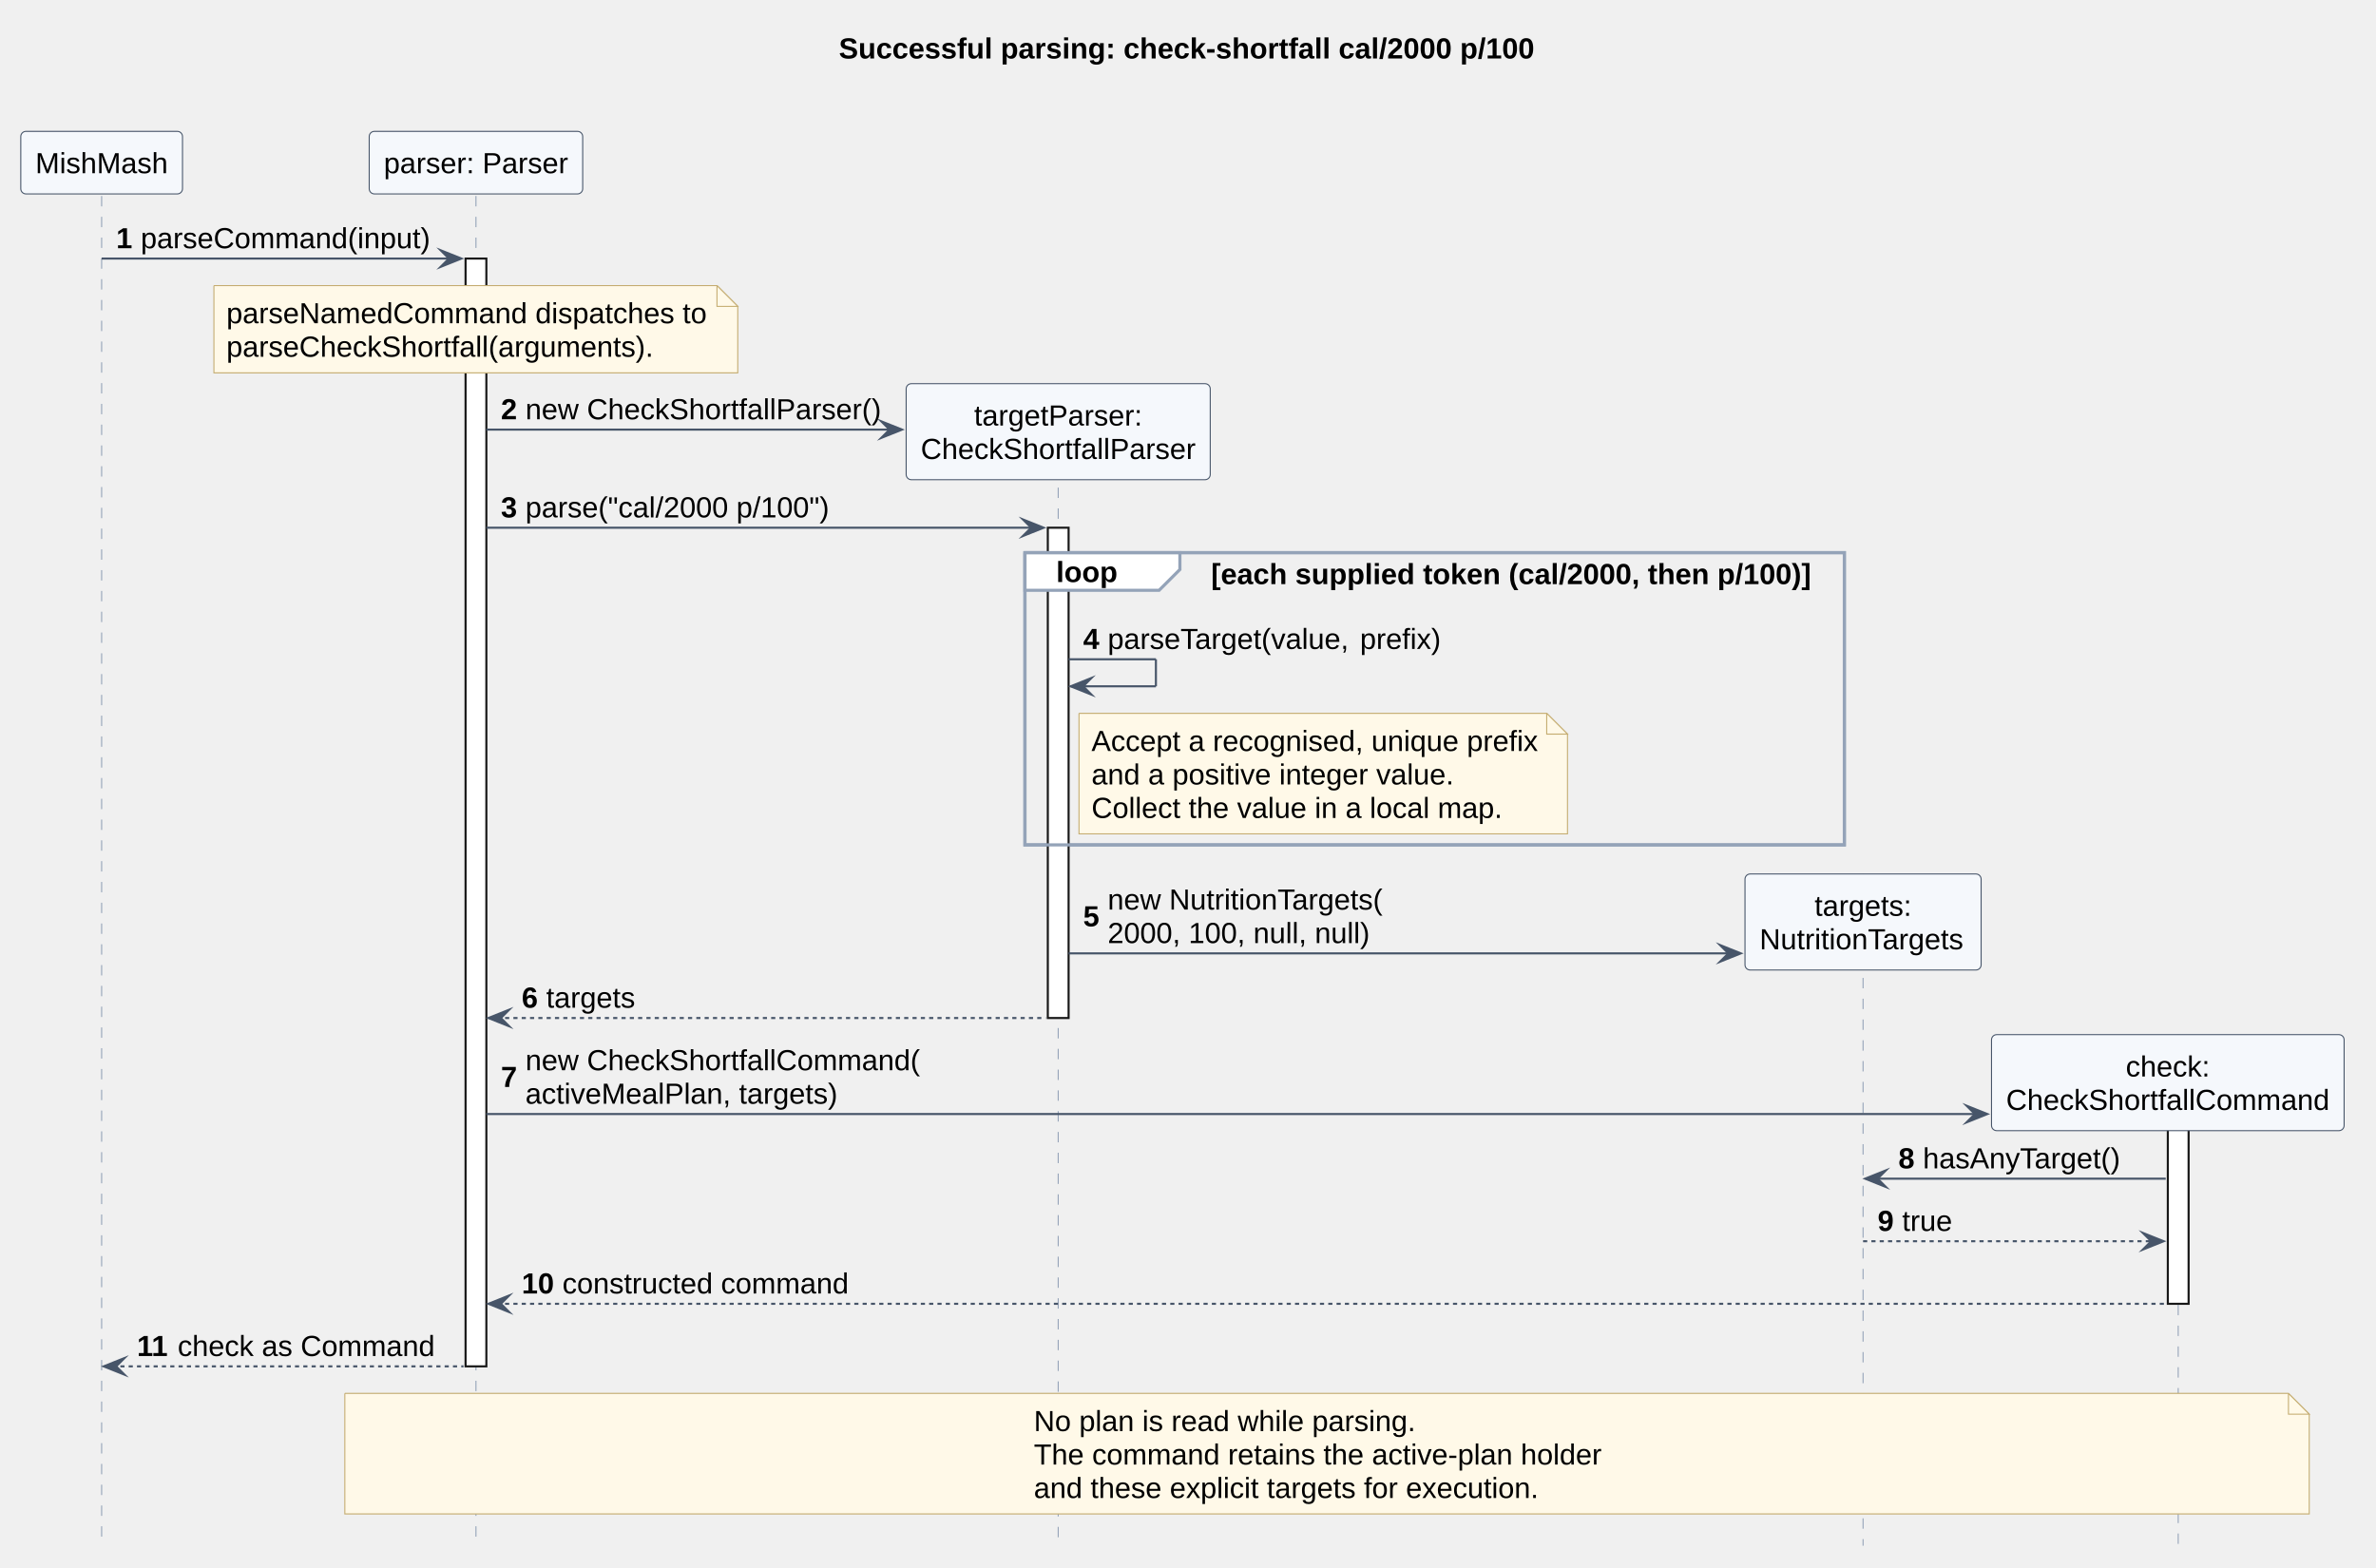
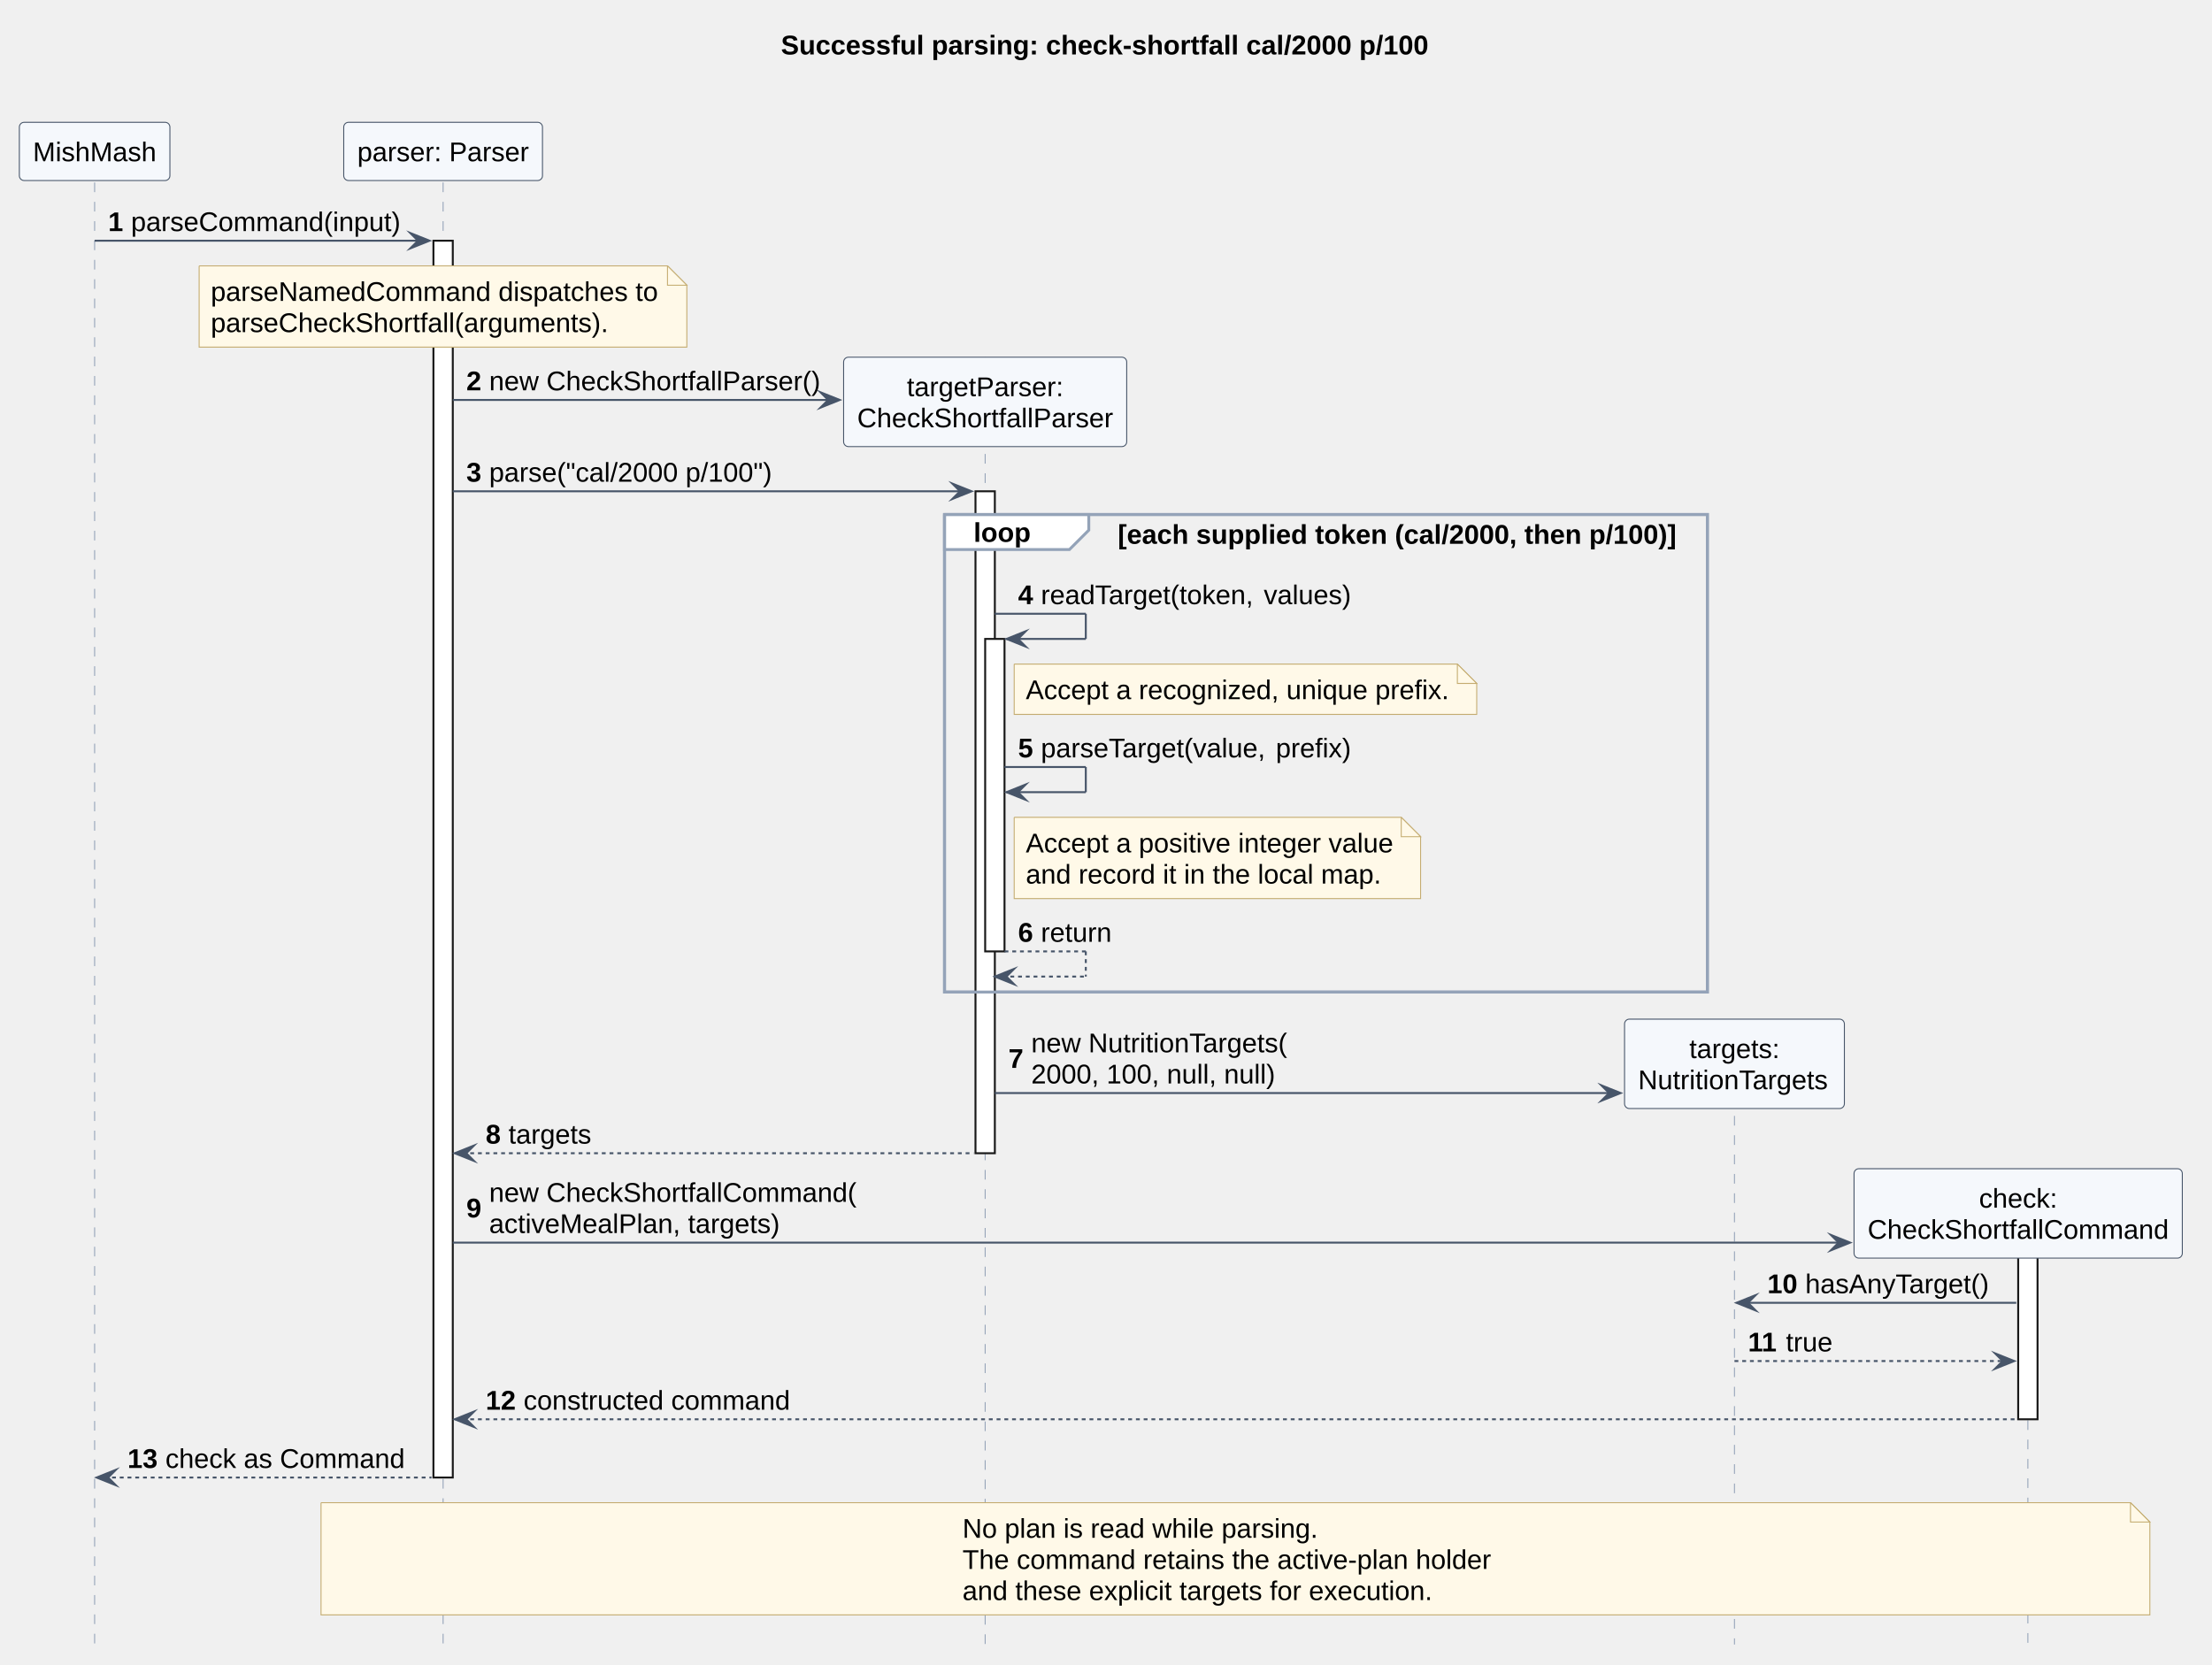
- <svg xmlns="http://www.w3.org/2000/svg" version="1.1" data-diagram-type="SEQUENCE" style="width:1143px;height:754px;background:#FFFFFF;" width="1143px" height="754px" viewBox="0 0 1143 754" zoomAndPan="magnify" preserveAspectRatio="none" contentStyleType="text/css">
+ <svg xmlns="http://www.w3.org/2000/svg" version="1.1" data-diagram-type="SEQUENCE" style="width:1143px;height:860px;background:#FFFFFF;" width="1143px" height="860px" viewBox="0 0 1143 860" zoomAndPan="magnify" preserveAspectRatio="none" contentStyleType="text/css">
  <defs />
  <g font-family="sans-serif" lengthAdjust="spacing">
    <g class="title" data-source-line="2">
      <text x="403.535" y="28.132" fill="#000" font-size="14" textLength="334.592" font-weight="700" font-family="Arial">Successful parsing: check-shortfall cal/2000 p/100</text>
    </g>
-     <rect x="493.061" y="265.888" width="394.186" height="140.592" fill="none" style="stroke:#94A3B8;stroke-width:1.5;" />
+     <rect x="488.061" y="265.888" width="394.186" height="246.789" fill="none" style="stroke:#94A3B8;stroke-width:1.5;" />
    <g class="participant-lifeline" data-qualified-name="App" data-entity-uid="part1" id="part1-lifeline" data-source-line="5">
      <g>
-         <rect x="45.396" y="94.296" width="8" height="649.367" fill="#000" fill-opacity="0" />
-         <line x1="48.896" y1="94.296" x2="48.896" y2="743.663" style="stroke:#94A3B8;stroke-width:0.5;stroke-dasharray:5,5;" />
+         <rect x="45.396" y="94.296" width="8" height="755.564" fill="#000" fill-opacity="0" />
+         <line x1="48.896" y1="94.296" x2="48.896" y2="849.86" style="stroke:#94A3B8;stroke-width:0.5;stroke-dasharray:5,5;" />
      </g>
    </g>
    <g class="participant-lifeline" data-qualified-name="Parser" data-entity-uid="part2" id="part2-lifeline" data-source-line="6">
      <g>
-         <rect x="225.465" y="94.296" width="8" height="649.367" fill="#000" fill-opacity="0" />
-         <line x1="228.965" y1="94.296" x2="228.965" y2="743.663" style="stroke:#94A3B8;stroke-width:0.5;stroke-dasharray:5,5;" />
-       </g>
-     </g>
-     <g>
-       <rect x="223.965" y="124.395" width="10" height="532.973" fill="#FFF" style="stroke:#181818;stroke-width:1;" />
+         <rect x="225.465" y="94.296" width="8" height="755.564" fill="#000" fill-opacity="0" />
+         <line x1="228.965" y1="94.296" x2="228.965" y2="849.86" style="stroke:#94A3B8;stroke-width:0.5;stroke-dasharray:5,5;" />
+       </g>
+     </g>
+     <g>
+       <rect x="223.965" y="124.395" width="10" height="639.17" fill="#FFF" style="stroke:#181818;stroke-width:1;" />
    </g>
    <g class="participant-lifeline" data-qualified-name="TargetParser" data-entity-uid="part3" id="part3-lifeline" data-source-line="7">
      <g>
-         <rect x="505.561" y="184.592" width="8" height="559.071" fill="#000" fill-opacity="0" />
-         <line x1="509.061" y1="184.592" x2="509.061" y2="743.663" style="stroke:#94A3B8;stroke-width:0.5;stroke-dasharray:5,5;" />
-       </g>
-     </g>
-     <g>
-       <rect x="504.061" y="253.888" width="10" height="235.888" fill="#FFF" style="stroke:#181818;stroke-width:1;" />
+         <rect x="505.561" y="184.592" width="8" height="665.269" fill="#000" fill-opacity="0" />
+         <line x1="509.061" y1="184.592" x2="509.061" y2="849.86" style="stroke:#94A3B8;stroke-width:0.5;stroke-dasharray:5,5;" />
+       </g>
+     </g>
+     <g>
+       <rect x="504.061" y="253.888" width="10" height="342.085" fill="#FFF" style="stroke:#181818;stroke-width:1;" />
+     </g>
+     <g>
+       <rect x="509.061" y="330.184" width="10" height="161.493" fill="#FFF" style="stroke:#181818;stroke-width:1;" />
    </g>
    <g class="participant-lifeline" data-qualified-name="Targets" data-entity-uid="part4" id="part4-lifeline" data-source-line="8">
      <g>
-         <rect x="892.746" y="420.479" width="8" height="323.184" fill="#000" fill-opacity="0" />
-         <line x1="896.246" y1="420.479" x2="896.246" y2="743.663" style="stroke:#94A3B8;stroke-width:0.5;stroke-dasharray:5,5;" />
+         <rect x="892.746" y="526.677" width="8" height="323.184" fill="#000" fill-opacity="0" />
+         <line x1="896.246" y1="526.677" x2="896.246" y2="849.86" style="stroke:#94A3B8;stroke-width:0.5;stroke-dasharray:5,5;" />
      </g>
    </g>
    <g class="participant-lifeline" data-qualified-name="Check" data-entity-uid="part5" id="part5-lifeline" data-source-line="9">
      <g>
-         <rect x="1044.353" y="497.775" width="8" height="245.888" fill="#000" fill-opacity="0" />
-         <line x1="1047.853" y1="497.775" x2="1047.853" y2="743.663" style="stroke:#94A3B8;stroke-width:0.5;stroke-dasharray:5,5;" />
-       </g>
-     </g>
-     <g>
-       <rect x="1042.853" y="535.973" width="10" height="91.296" fill="#FFF" style="stroke:#181818;stroke-width:1;" />
+         <rect x="1044.353" y="603.973" width="8" height="245.888" fill="#000" fill-opacity="0" />
+         <line x1="1047.853" y1="603.973" x2="1047.853" y2="849.86" style="stroke:#94A3B8;stroke-width:0.5;stroke-dasharray:5,5;" />
+       </g>
+     </g>
+     <g>
+       <rect x="1042.853" y="642.17" width="10" height="91.296" fill="#FFF" style="stroke:#181818;stroke-width:1;" />
    </g>
    <g class="participant participant-head" data-qualified-name="App" data-entity-uid="part1" id="part1-head" data-source-line="5">
      <rect x="10" y="63.197" width="77.793" height="30.099" fill="#F5F8FC" style="stroke:#475569;stroke-width:0.5;" rx="2.5" ry="2.5" />
      <text x="17" y="83.329" fill="#000" font-size="14" textLength="63.793" font-family="Arial">MishMash</text>
    </g>
    <g class="participant participant-head" data-qualified-name="Parser" data-entity-uid="part2" id="part2-head" data-source-line="6">
      <rect x="177.617" y="63.197" width="102.696" height="30.099" fill="#F5F8FC" style="stroke:#475569;stroke-width:0.5;" rx="2.5" ry="2.5" />
      <text x="184.617" y="83.329" fill="#000" font-size="14" textLength="88.696" font-family="Arial">parser: Parser</text>
    </g>
    <g class="message" data-entity-1="part1" data-entity-2="part2" id="msg1" data-source-line="11">
      <polygon points="211.965,120.395,221.965,124.395,211.965,128.395,215.965,124.395" fill="#475569" style="stroke:#475569;stroke-width:1;stroke-linejoin:miter;stroke-miterlimit:10;" />
      <line x1="48.896" y1="124.395" x2="217.965" y2="124.395" style="stroke:#475569;stroke-width:1;" />
      <text x="55.896" y="119.428" fill="#000" font-size="14" font-weight="700" font-family="Arial">1</text>
      <text x="67.683" y="119.428" fill="#000" font-size="14" textLength="139.282" font-family="Arial">parseCommand(input)</text>
    </g>
    <path d="M102.907,137.395 L102.907,179.395 L354.907,179.395 L354.907,147.395 L344.907,137.395 L102.907,137.395" style="stroke:#C4AC70;stroke-width:0.5;" fill="#FFF9E8" />
    <path d="M344.907,137.395 L344.907,147.395 L354.907,147.395 L344.907,137.395" style="stroke:#C4AC70;stroke-width:0.5;" fill="#FFF9E8" />
    <text x="108.907" y="155.526" fill="#000" font-size="14" textLength="231.116" font-family="Arial">parseNamedCommand dispatches to</text>
    <text x="108.907" y="171.625" fill="#000" font-size="14" textLength="205.42" font-family="Arial">parseCheckShortfall(arguments).</text>
    <g class="participant participant-head" data-qualified-name="TargetParser" data-entity-uid="part3" id="part3-head" data-source-line="7">
      <rect x="435.923" y="184.592" width="146.275" height="46.197" fill="#F5F8FC" style="stroke:#475569;stroke-width:0.5;" rx="2.5" ry="2.5" />
      <text x="468.599" y="204.724" fill="#000" font-size="14" textLength="80.924" font-family="Arial">targetParser:</text>
      <text x="442.923" y="220.822" fill="#000" font-size="14" textLength="132.275" font-family="Arial">CheckShortfallParser</text>
    </g>
    <g class="message" data-entity-1="part2" data-entity-2="part3" id="msg2" data-source-line="18">
      <polygon points="423.923,202.69,433.923,206.69,423.923,210.69,427.923,206.69" fill="#475569" style="stroke:#475569;stroke-width:1;stroke-linejoin:miter;stroke-miterlimit:10;" />
      <line x1="233.965" y1="206.69" x2="429.923" y2="206.69" style="stroke:#475569;stroke-width:1;" />
      <text x="240.965" y="201.724" fill="#000" font-size="14" font-weight="700" font-family="Arial">2</text>
      <text x="252.751" y="201.724" fill="#000" font-size="14" textLength="25.683" font-family="Arial">new</text>
      <text x="278.434" y="201.724" fill="#000" font-size="14" font-family="Arial"> </text>
      <text x="282.323" y="201.724" fill="#000" font-size="14" textLength="141.6" font-family="Arial">CheckShortfallParser()</text>
    </g>
    <g class="message" data-entity-1="part2" data-entity-2="part3" id="msg3" data-source-line="19">
      <polygon points="492.061,249.888,502.061,253.888,492.061,257.888,496.061,253.888" fill="#475569" style="stroke:#475569;stroke-width:1;stroke-linejoin:miter;stroke-miterlimit:10;" />
      <line x1="233.965" y1="253.888" x2="498.061" y2="253.888" style="stroke:#475569;stroke-width:1;" />
      <text x="240.965" y="248.921" fill="#000" font-size="14" font-weight="700" font-family="Arial">3</text>
      <text x="252.751" y="248.921" fill="#000" font-size="14" textLength="97.583" font-family="Arial">parse("cal/2000</text>
      <text x="350.334" y="248.921" fill="#000" font-size="14" font-family="Arial"> </text>
      <text x="354.224" y="248.921" fill="#000" font-size="14" textLength="44.666" font-family="Arial">p/100")</text>
    </g>
-     <path d="M493.061,265.888 L567.605,265.888 L567.605,273.986 L557.605,283.986 L493.061,283.986 L493.061,265.888" style="stroke:#94A3B8;stroke-width:1.5;" fill="#FFF" />
-     <rect x="493.061" y="265.888" width="394.186" height="140.592" fill="none" style="stroke:#94A3B8;stroke-width:1.5;" />
-     <text x="508.061" y="280.02" fill="#000" font-size="14" textLength="29.545" font-weight="700" font-family="Arial">loop</text>
-     <text x="582.605" y="281.02" fill="#000" font-size="14" textLength="288.641" font-weight="700" font-family="Arial">[each supplied token (cal/2000, then p/100)]</text>
+     <path d="M488.061,265.888 L562.605,265.888 L562.605,273.986 L552.605,283.986 L488.061,283.986 L488.061,265.888" style="stroke:#94A3B8;stroke-width:1.5;" fill="#FFF" />
+     <rect x="488.061" y="265.888" width="394.186" height="246.789" fill="none" style="stroke:#94A3B8;stroke-width:1.5;" />
+     <text x="503.061" y="280.02" fill="#000" font-size="14" textLength="29.545" font-weight="700" font-family="Arial">loop</text>
+     <text x="577.605" y="281.02" fill="#000" font-size="14" textLength="288.641" font-weight="700" font-family="Arial">[each supplied token (cal/2000, then p/100)]</text>
    <g class="message" data-entity-1="part3" data-entity-2="part3" id="msg4" data-source-line="22">
-       <line x1="514.061" y1="317.184" x2="556.061" y2="317.184" style="stroke:#475569;stroke-width:1;" />
-       <line x1="556.061" y1="317.184" x2="556.061" y2="330.184" style="stroke:#475569;stroke-width:1;" />
-       <line x1="515.061" y1="330.184" x2="556.061" y2="330.184" style="stroke:#475569;stroke-width:1;" />
-       <polygon points="525.061,326.184,515.061,330.184,525.061,334.184,521.061,330.184" fill="#475569" style="stroke:#475569;stroke-width:1;stroke-linejoin:miter;stroke-miterlimit:10;" />
-       <text x="521.061" y="312.217" fill="#000" font-size="14" font-weight="700" font-family="Arial">4</text>
-       <text x="532.847" y="312.217" fill="#000" font-size="14" textLength="117.503" font-family="Arial">parseTarget(value,</text>
-       <text x="650.35" y="312.217" fill="#000" font-size="14" font-family="Arial"> </text>
-       <text x="654.239" y="312.217" fill="#000" font-size="14" textLength="38.896" font-family="Arial">prefix)</text>
-     </g>
-     <path d="M519.061,343.184 L519.061,401.184 L754.061,401.184 L754.061,353.184 L744.061,343.184 L519.061,343.184" style="stroke:#C4AC70;stroke-width:0.5;" fill="#FFF9E8" />
-     <path d="M744.061,343.184 L744.061,353.184 L754.061,353.184 L744.061,343.184" style="stroke:#C4AC70;stroke-width:0.5;" fill="#FFF9E8" />
-     <text x="525.061" y="361.315" fill="#000" font-size="14" textLength="214.799" font-family="Arial">Accept a recognised, unique prefix</text>
-     <text x="525.061" y="377.414" fill="#000" font-size="14" textLength="174.337" font-family="Arial">and a positive integer value.</text>
-     <text x="525.061" y="393.513" fill="#000" font-size="14" textLength="197.661" font-family="Arial">Collect the value in a local map.</text>
+       <line x1="514.061" y1="317.184" x2="561.061" y2="317.184" style="stroke:#475569;stroke-width:1;" />
+       <line x1="561.061" y1="317.184" x2="561.061" y2="330.184" style="stroke:#475569;stroke-width:1;" />
+       <line x1="520.061" y1="330.184" x2="561.061" y2="330.184" style="stroke:#475569;stroke-width:1;" />
+       <polygon points="530.061,326.184,520.061,330.184,530.061,334.184,526.061,330.184" fill="#475569" style="stroke:#475569;stroke-width:1;stroke-linejoin:miter;stroke-miterlimit:10;" />
+       <text x="526.061" y="312.217" fill="#000" font-size="14" font-weight="700" font-family="Arial">4</text>
+       <text x="537.847" y="312.217" fill="#000" font-size="14" textLength="111.282" font-family="Arial">readTarget(token,</text>
+       <text x="649.129" y="312.217" fill="#000" font-size="14" font-family="Arial"> </text>
+       <text x="653.019" y="312.217" fill="#000" font-size="14" textLength="45.131" font-family="Arial">values)</text>
+     </g>
+     <path d="M524.061,343.184 L524.061,369.184 L763.061,369.184 L763.061,353.184 L753.061,343.184 L524.061,343.184" style="stroke:#C4AC70;stroke-width:0.5;" fill="#FFF9E8" />
+     <path d="M753.061,343.184 L753.061,353.184 L763.061,353.184 L753.061,343.184" style="stroke:#C4AC70;stroke-width:0.5;" fill="#FFF9E8" />
+     <text x="530.061" y="361.315" fill="#000" font-size="14" textLength="218.688" font-family="Arial">Accept a recognized, unique prefix.</text>
+     <g class="message" data-entity-1="part3" data-entity-2="part3" id="msg5" data-source-line="27">
+       <line x1="519.061" y1="396.381" x2="561.061" y2="396.381" style="stroke:#475569;stroke-width:1;" />
+       <line x1="561.061" y1="396.381" x2="561.061" y2="409.381" style="stroke:#475569;stroke-width:1;" />
+       <line x1="520.061" y1="409.381" x2="561.061" y2="409.381" style="stroke:#475569;stroke-width:1;" />
+       <polygon points="530.061,405.381,520.061,409.381,530.061,413.381,526.061,409.381" fill="#475569" style="stroke:#475569;stroke-width:1;stroke-linejoin:miter;stroke-miterlimit:10;" />
+       <text x="526.061" y="391.414" fill="#000" font-size="14" font-weight="700" font-family="Arial">5</text>
+       <text x="537.847" y="391.414" fill="#000" font-size="14" textLength="117.503" font-family="Arial">parseTarget(value,</text>
+       <text x="655.35" y="391.414" fill="#000" font-size="14" font-family="Arial"> </text>
+       <text x="659.239" y="391.414" fill="#000" font-size="14" textLength="38.896" font-family="Arial">prefix)</text>
+     </g>
+     <path d="M524.061,422.381 L524.061,464.381 L734.061,464.381 L734.061,432.381 L724.061,422.381 L524.061,422.381" style="stroke:#C4AC70;stroke-width:0.5;" fill="#FFF9E8" />
+     <path d="M724.061,422.381 L724.061,432.381 L734.061,432.381 L724.061,422.381" style="stroke:#C4AC70;stroke-width:0.5;" fill="#FFF9E8" />
+     <text x="530.061" y="440.513" fill="#000" font-size="14" textLength="189.889" font-family="Arial">Accept a positive integer value</text>
+     <text x="530.061" y="456.611" fill="#000" font-size="14" textLength="183.654" font-family="Arial">and record it in the local map.</text>
+     <g class="message" data-entity-1="part3" data-entity-2="part3" id="msg6" data-source-line="32">
+       <line x1="519.061" y1="491.677" x2="561.061" y2="491.677" style="stroke:#475569;stroke-width:1;stroke-dasharray:2,2;" />
+       <line x1="561.061" y1="491.677" x2="561.061" y2="504.677" style="stroke:#475569;stroke-width:1;stroke-dasharray:2,2;" />
+       <line x1="514.061" y1="504.677" x2="561.061" y2="504.677" style="stroke:#475569;stroke-width:1;stroke-dasharray:2,2;" />
+       <polygon points="524.061,500.677,514.061,504.677,524.061,508.677,520.061,504.677" fill="#475569" style="stroke:#475569;stroke-width:1;stroke-linejoin:miter;stroke-miterlimit:10;" />
+       <text x="526.061" y="486.71" fill="#000" font-size="14" font-weight="700" font-family="Arial">6</text>
+       <text x="537.847" y="486.71" fill="#000" font-size="14" textLength="36.572" font-family="Arial">return</text>
+     </g>
    <g class="participant participant-head" data-qualified-name="Targets" data-entity-uid="part4" id="part4-head" data-source-line="8">
-       <rect x="839.45" y="420.479" width="113.593" height="46.197" fill="#F5F8FC" style="stroke:#475569;stroke-width:0.5;" rx="2.5" ry="2.5" />
-       <text x="872.901" y="440.611" fill="#000" font-size="14" textLength="46.689" font-family="Arial">targets:</text>
-       <text x="846.45" y="456.71" fill="#000" font-size="14" textLength="99.593" font-family="Arial">NutritionTargets</text>
-     </g>
-     <g class="message" data-entity-1="part3" data-entity-2="part4" id="msg5" data-source-line="30">
-       <polygon points="827.45,454.677,837.45,458.677,827.45,462.677,831.45,458.677" fill="#475569" style="stroke:#475569;stroke-width:1;stroke-linejoin:miter;stroke-miterlimit:10;" />
-       <line x1="514.061" y1="458.677" x2="833.45" y2="458.677" style="stroke:#475569;stroke-width:1;" />
-       <text x="521.061" y="445.661" fill="#000" font-size="14" font-weight="700" font-family="Arial">5</text>
-       <text x="532.847" y="437.611" fill="#000" font-size="14" textLength="25.683" font-family="Arial">new</text>
-       <text x="558.529" y="437.611" fill="#000" font-size="14" font-family="Arial"> </text>
-       <text x="562.419" y="437.611" fill="#000" font-size="14" textLength="104.255" font-family="Arial">NutritionTargets(</text>
-       <text x="532.847" y="453.71" fill="#000" font-size="14" textLength="35.034" font-family="Arial">2000,</text>
-       <text x="567.881" y="453.71" fill="#000" font-size="14" font-family="Arial"> </text>
-       <text x="571.771" y="453.71" fill="#000" font-size="14" textLength="27.248" font-family="Arial">100,</text>
-       <text x="599.019" y="453.71" fill="#000" font-size="14" font-family="Arial"> </text>
-       <text x="602.908" y="453.71" fill="#000" font-size="14" textLength="25.683" font-family="Arial">null,</text>
-       <text x="628.591" y="453.71" fill="#000" font-size="14" font-family="Arial"> </text>
-       <text x="632.48" y="453.71" fill="#000" font-size="14" textLength="26.455" font-family="Arial">null)</text>
-     </g>
-     <g class="message" data-entity-1="part3" data-entity-2="part2" id="msg6" data-source-line="31">
-       <polygon points="244.965,485.775,234.965,489.775,244.965,493.775,240.965,489.775" fill="#475569" style="stroke:#475569;stroke-width:1;stroke-linejoin:miter;stroke-miterlimit:10;" />
-       <line x1="238.965" y1="489.775" x2="503.061" y2="489.775" style="stroke:#475569;stroke-width:1;stroke-dasharray:2,2;" />
-       <text x="250.965" y="484.809" fill="#000" font-size="14" font-weight="700" font-family="Arial">6</text>
-       <text x="262.751" y="484.809" fill="#000" font-size="14" textLength="42.8" font-family="Arial">targets</text>
+       <rect x="839.45" y="526.677" width="113.593" height="46.197" fill="#F5F8FC" style="stroke:#475569;stroke-width:0.5;" rx="2.5" ry="2.5" />
+       <text x="872.901" y="546.809" fill="#000" font-size="14" textLength="46.689" font-family="Arial">targets:</text>
+       <text x="846.45" y="562.907" fill="#000" font-size="14" textLength="99.593" font-family="Arial">NutritionTargets</text>
+     </g>
+     <g class="message" data-entity-1="part3" data-entity-2="part4" id="msg7" data-source-line="36">
+       <polygon points="827.45,560.874,837.45,564.874,827.45,568.874,831.45,564.874" fill="#475569" style="stroke:#475569;stroke-width:1;stroke-linejoin:miter;stroke-miterlimit:10;" />
+       <line x1="514.061" y1="564.874" x2="833.45" y2="564.874" style="stroke:#475569;stroke-width:1;" />
+       <text x="521.061" y="551.858" fill="#000" font-size="14" font-weight="700" font-family="Arial">7</text>
+       <text x="532.847" y="543.809" fill="#000" font-size="14" textLength="25.683" font-family="Arial">new</text>
+       <text x="558.529" y="543.809" fill="#000" font-size="14" font-family="Arial"> </text>
+       <text x="562.419" y="543.809" fill="#000" font-size="14" textLength="104.255" font-family="Arial">NutritionTargets(</text>
+       <text x="532.847" y="559.907" fill="#000" font-size="14" textLength="35.034" font-family="Arial">2000,</text>
+       <text x="567.881" y="559.907" fill="#000" font-size="14" font-family="Arial"> </text>
+       <text x="571.771" y="559.907" fill="#000" font-size="14" textLength="27.248" font-family="Arial">100,</text>
+       <text x="599.019" y="559.907" fill="#000" font-size="14" font-family="Arial"> </text>
+       <text x="602.908" y="559.907" fill="#000" font-size="14" textLength="25.683" font-family="Arial">null,</text>
+       <text x="628.591" y="559.907" fill="#000" font-size="14" font-family="Arial"> </text>
+       <text x="632.48" y="559.907" fill="#000" font-size="14" textLength="26.455" font-family="Arial">null)</text>
+     </g>
+     <g class="message" data-entity-1="part3" data-entity-2="part2" id="msg8" data-source-line="37">
+       <polygon points="244.965,591.973,234.965,595.973,244.965,599.973,240.965,595.973" fill="#475569" style="stroke:#475569;stroke-width:1;stroke-linejoin:miter;stroke-miterlimit:10;" />
+       <line x1="238.965" y1="595.973" x2="503.061" y2="595.973" style="stroke:#475569;stroke-width:1;stroke-dasharray:2,2;" />
+       <text x="250.965" y="591.006" fill="#000" font-size="14" font-weight="700" font-family="Arial">8</text>
+       <text x="262.751" y="591.006" fill="#000" font-size="14" textLength="42.8" font-family="Arial">targets</text>
    </g>
    <g class="participant participant-head" data-qualified-name="Check" data-entity-uid="part5" id="part5-head" data-source-line="9">
-       <rect x="958.042" y="497.775" width="169.62" height="46.197" fill="#F5F8FC" style="stroke:#475569;stroke-width:0.5;" rx="2.5" ry="2.5" />
-       <text x="1022.622" y="517.907" fill="#000" font-size="14" textLength="40.462" font-family="Arial">check:</text>
-       <text x="965.042" y="534.006" fill="#000" font-size="14" textLength="155.62" font-family="Arial">CheckShortfallCommand</text>
-     </g>
-     <g class="message" data-entity-1="part2" data-entity-2="part5" id="msg7" data-source-line="34">
-       <polygon points="946.042,531.973,956.042,535.973,946.042,539.973,950.042,535.973" fill="#475569" style="stroke:#475569;stroke-width:1;stroke-linejoin:miter;stroke-miterlimit:10;" />
-       <line x1="233.965" y1="535.973" x2="952.042" y2="535.973" style="stroke:#475569;stroke-width:1;" />
-       <text x="240.965" y="522.957" fill="#000" font-size="14" font-weight="700" font-family="Arial">7</text>
-       <text x="252.751" y="514.907" fill="#000" font-size="14" textLength="25.683" font-family="Arial">new</text>
-       <text x="278.434" y="514.907" fill="#000" font-size="14" font-family="Arial"> </text>
-       <text x="282.323" y="514.907" fill="#000" font-size="14" textLength="160.282" font-family="Arial">CheckShortfallCommand(</text>
-       <text x="252.751" y="531.006" fill="#000" font-size="14" textLength="98.827" font-family="Arial">activeMealPlan,</text>
-       <text x="351.578" y="531.006" fill="#000" font-size="14" font-family="Arial"> </text>
-       <text x="355.468" y="531.006" fill="#000" font-size="14" textLength="47.462" font-family="Arial">targets)</text>
-     </g>
-     <g class="message" data-entity-1="part5" data-entity-2="part4" id="msg8" data-source-line="36">
-       <polygon points="907.246,563.071,897.246,567.071,907.246,571.071,903.246,567.071" fill="#475569" style="stroke:#475569;stroke-width:1;stroke-linejoin:miter;stroke-miterlimit:10;" />
-       <line x1="901.246" y1="567.071" x2="1041.853" y2="567.071" style="stroke:#475569;stroke-width:1;" />
-       <text x="913.246" y="562.104" fill="#000" font-size="14" font-weight="700" font-family="Arial">8</text>
-       <text x="925.032" y="562.104" fill="#000" font-size="14" textLength="96.482" font-family="Arial">hasAnyTarget()</text>
-     </g>
-     <g class="message" data-entity-1="part4" data-entity-2="part5" id="msg9" data-source-line="37">
-       <polygon points="1030.853,593.17,1040.853,597.17,1030.853,601.17,1034.853,597.17" fill="#475569" style="stroke:#475569;stroke-width:1;stroke-linejoin:miter;stroke-miterlimit:10;" />
-       <line x1="896.246" y1="597.17" x2="1036.853" y2="597.17" style="stroke:#475569;stroke-width:1;stroke-dasharray:2,2;" />
-       <text x="903.246" y="592.203" fill="#000" font-size="14" font-weight="700" font-family="Arial">9</text>
-       <text x="915.032" y="592.203" fill="#000" font-size="14" textLength="24.124" font-family="Arial">true</text>
-     </g>
-     <g class="message" data-entity-1="part5" data-entity-2="part2" id="msg10" data-source-line="38">
-       <polygon points="244.965,623.269,234.965,627.269,244.965,631.269,240.965,627.269" fill="#475569" style="stroke:#475569;stroke-width:1;stroke-linejoin:miter;stroke-miterlimit:10;" />
-       <line x1="238.965" y1="627.269" x2="1041.853" y2="627.269" style="stroke:#475569;stroke-width:1;stroke-dasharray:2,2;" />
-       <text x="250.965" y="622.302" fill="#000" font-size="14" textLength="15.572" font-weight="700" font-family="Arial">10</text>
-       <text x="270.537" y="622.302" fill="#000" font-size="14" textLength="72.372" font-family="Arial">constructed</text>
-       <text x="342.909" y="622.302" fill="#000" font-size="14" font-family="Arial"> </text>
-       <text x="346.799" y="622.302" fill="#000" font-size="14" textLength="61.469" font-family="Arial">command</text>
-     </g>
-     <g class="message" data-entity-1="part2" data-entity-2="part1" id="msg11" data-source-line="40">
-       <polygon points="59.896,653.367,49.896,657.367,59.896,661.367,55.896,657.367" fill="#475569" style="stroke:#475569;stroke-width:1;stroke-linejoin:miter;stroke-miterlimit:10;" />
-       <line x1="53.896" y1="657.367" x2="222.965" y2="657.367" style="stroke:#475569;stroke-width:1;stroke-dasharray:2,2;" />
-       <text x="65.896" y="652.4" fill="#000" font-size="14" textLength="15.572" font-weight="700" font-family="Arial">11</text>
-       <text x="85.469" y="652.4" fill="#000" font-size="14" textLength="36.572" font-family="Arial">check</text>
-       <text x="122.041" y="652.4" fill="#000" font-size="14" font-family="Arial"> </text>
-       <text x="125.931" y="652.4" fill="#000" font-size="14" textLength="14.786" font-family="Arial">as</text>
-       <text x="140.717" y="652.4" fill="#000" font-size="14" font-family="Arial"> </text>
-       <text x="144.606" y="652.4" fill="#000" font-size="14" textLength="64.579" font-family="Arial">Command</text>
-     </g>
-     <path d="M165.886,670.367 L165.886,728.367 L1110.886,728.367 L1110.886,680.367 L1100.886,670.367 L165.886,670.367" style="stroke:#C4AC70;stroke-width:0.5;" fill="#FFF9E8" />
-     <path d="M1100.886,670.367 L1100.886,680.367 L1110.886,680.367 L1100.886,670.367" style="stroke:#C4AC70;stroke-width:0.5;" fill="#FFF9E8" />
-     <text x="497.337" y="688.499" fill="#000" font-size="14" textLength="183.654" font-family="Arial">No plan is read while parsing.</text>
-     <text x="497.337" y="704.598" fill="#000" font-size="14" textLength="273.144" font-family="Arial">The command retains the active-plan holder</text>
-     <text x="497.337" y="720.696" fill="#000" font-size="14" textLength="242.806" font-family="Arial">and these explicit targets for execution.</text>
+       <rect x="958.042" y="603.973" width="169.62" height="46.197" fill="#F5F8FC" style="stroke:#475569;stroke-width:0.5;" rx="2.5" ry="2.5" />
+       <text x="1022.622" y="624.104" fill="#000" font-size="14" textLength="40.462" font-family="Arial">check:</text>
+       <text x="965.042" y="640.203" fill="#000" font-size="14" textLength="155.62" font-family="Arial">CheckShortfallCommand</text>
+     </g>
+     <g class="message" data-entity-1="part2" data-entity-2="part5" id="msg9" data-source-line="40">
+       <polygon points="946.042,638.17,956.042,642.17,946.042,646.17,950.042,642.17" fill="#475569" style="stroke:#475569;stroke-width:1;stroke-linejoin:miter;stroke-miterlimit:10;" />
+       <line x1="233.965" y1="642.17" x2="952.042" y2="642.17" style="stroke:#475569;stroke-width:1;" />
+       <text x="240.965" y="629.154" fill="#000" font-size="14" font-weight="700" font-family="Arial">9</text>
+       <text x="252.751" y="621.104" fill="#000" font-size="14" textLength="25.683" font-family="Arial">new</text>
+       <text x="278.434" y="621.104" fill="#000" font-size="14" font-family="Arial"> </text>
+       <text x="282.323" y="621.104" fill="#000" font-size="14" textLength="160.282" font-family="Arial">CheckShortfallCommand(</text>
+       <text x="252.751" y="637.203" fill="#000" font-size="14" textLength="98.827" font-family="Arial">activeMealPlan,</text>
+       <text x="351.578" y="637.203" fill="#000" font-size="14" font-family="Arial"> </text>
+       <text x="355.468" y="637.203" fill="#000" font-size="14" textLength="47.462" font-family="Arial">targets)</text>
+     </g>
+     <g class="message" data-entity-1="part5" data-entity-2="part4" id="msg10" data-source-line="42">
+       <polygon points="907.246,669.269,897.246,673.269,907.246,677.269,903.246,673.269" fill="#475569" style="stroke:#475569;stroke-width:1;stroke-linejoin:miter;stroke-miterlimit:10;" />
+       <line x1="901.246" y1="673.269" x2="1041.853" y2="673.269" style="stroke:#475569;stroke-width:1;" />
+       <text x="913.246" y="668.302" fill="#000" font-size="14" textLength="15.572" font-weight="700" font-family="Arial">10</text>
+       <text x="932.818" y="668.302" fill="#000" font-size="14" textLength="96.482" font-family="Arial">hasAnyTarget()</text>
+     </g>
+     <g class="message" data-entity-1="part4" data-entity-2="part5" id="msg11" data-source-line="43">
+       <polygon points="1030.853,699.367,1040.853,703.367,1030.853,707.367,1034.853,703.367" fill="#475569" style="stroke:#475569;stroke-width:1;stroke-linejoin:miter;stroke-miterlimit:10;" />
+       <line x1="896.246" y1="703.367" x2="1036.853" y2="703.367" style="stroke:#475569;stroke-width:1;stroke-dasharray:2,2;" />
+       <text x="903.246" y="698.4" fill="#000" font-size="14" textLength="15.572" font-weight="700" font-family="Arial">11</text>
+       <text x="922.818" y="698.4" fill="#000" font-size="14" textLength="24.124" font-family="Arial">true</text>
+     </g>
+     <g class="message" data-entity-1="part5" data-entity-2="part2" id="msg12" data-source-line="44">
+       <polygon points="244.965,729.466,234.965,733.466,244.965,737.466,240.965,733.466" fill="#475569" style="stroke:#475569;stroke-width:1;stroke-linejoin:miter;stroke-miterlimit:10;" />
+       <line x1="238.965" y1="733.466" x2="1041.853" y2="733.466" style="stroke:#475569;stroke-width:1;stroke-dasharray:2,2;" />
+       <text x="250.965" y="728.499" fill="#000" font-size="14" textLength="15.572" font-weight="700" font-family="Arial">12</text>
+       <text x="270.537" y="728.499" fill="#000" font-size="14" textLength="72.372" font-family="Arial">constructed</text>
+       <text x="342.909" y="728.499" fill="#000" font-size="14" font-family="Arial"> </text>
+       <text x="346.799" y="728.499" fill="#000" font-size="14" textLength="61.469" font-family="Arial">command</text>
+     </g>
+     <g class="message" data-entity-1="part2" data-entity-2="part1" id="msg13" data-source-line="46">
+       <polygon points="59.896,759.564,49.896,763.564,59.896,767.564,55.896,763.564" fill="#475569" style="stroke:#475569;stroke-width:1;stroke-linejoin:miter;stroke-miterlimit:10;" />
+       <line x1="53.896" y1="763.564" x2="222.965" y2="763.564" style="stroke:#475569;stroke-width:1;stroke-dasharray:2,2;" />
+       <text x="65.896" y="758.598" fill="#000" font-size="14" textLength="15.572" font-weight="700" font-family="Arial">13</text>
+       <text x="85.469" y="758.598" fill="#000" font-size="14" textLength="36.572" font-family="Arial">check</text>
+       <text x="122.041" y="758.598" fill="#000" font-size="14" font-family="Arial"> </text>
+       <text x="125.931" y="758.598" fill="#000" font-size="14" textLength="14.786" font-family="Arial">as</text>
+       <text x="140.717" y="758.598" fill="#000" font-size="14" font-family="Arial"> </text>
+       <text x="144.606" y="758.598" fill="#000" font-size="14" textLength="64.579" font-family="Arial">Command</text>
+     </g>
+     <path d="M165.886,776.564 L165.886,834.564 L1110.886,834.564 L1110.886,786.564 L1100.886,776.564 L165.886,776.564" style="stroke:#C4AC70;stroke-width:0.5;" fill="#FFF9E8" />
+     <path d="M1100.886,776.564 L1100.886,786.564 L1110.886,786.564 L1100.886,776.564" style="stroke:#C4AC70;stroke-width:0.5;" fill="#FFF9E8" />
+     <text x="497.337" y="794.696" fill="#000" font-size="14" textLength="183.654" font-family="Arial">No plan is read while parsing.</text>
+     <text x="497.337" y="810.795" fill="#000" font-size="14" textLength="273.144" font-family="Arial">The command retains the active-plan holder</text>
+     <text x="497.337" y="826.894" fill="#000" font-size="14" textLength="242.806" font-family="Arial">and these explicit targets for execution.</text>
  </g>
</svg>
